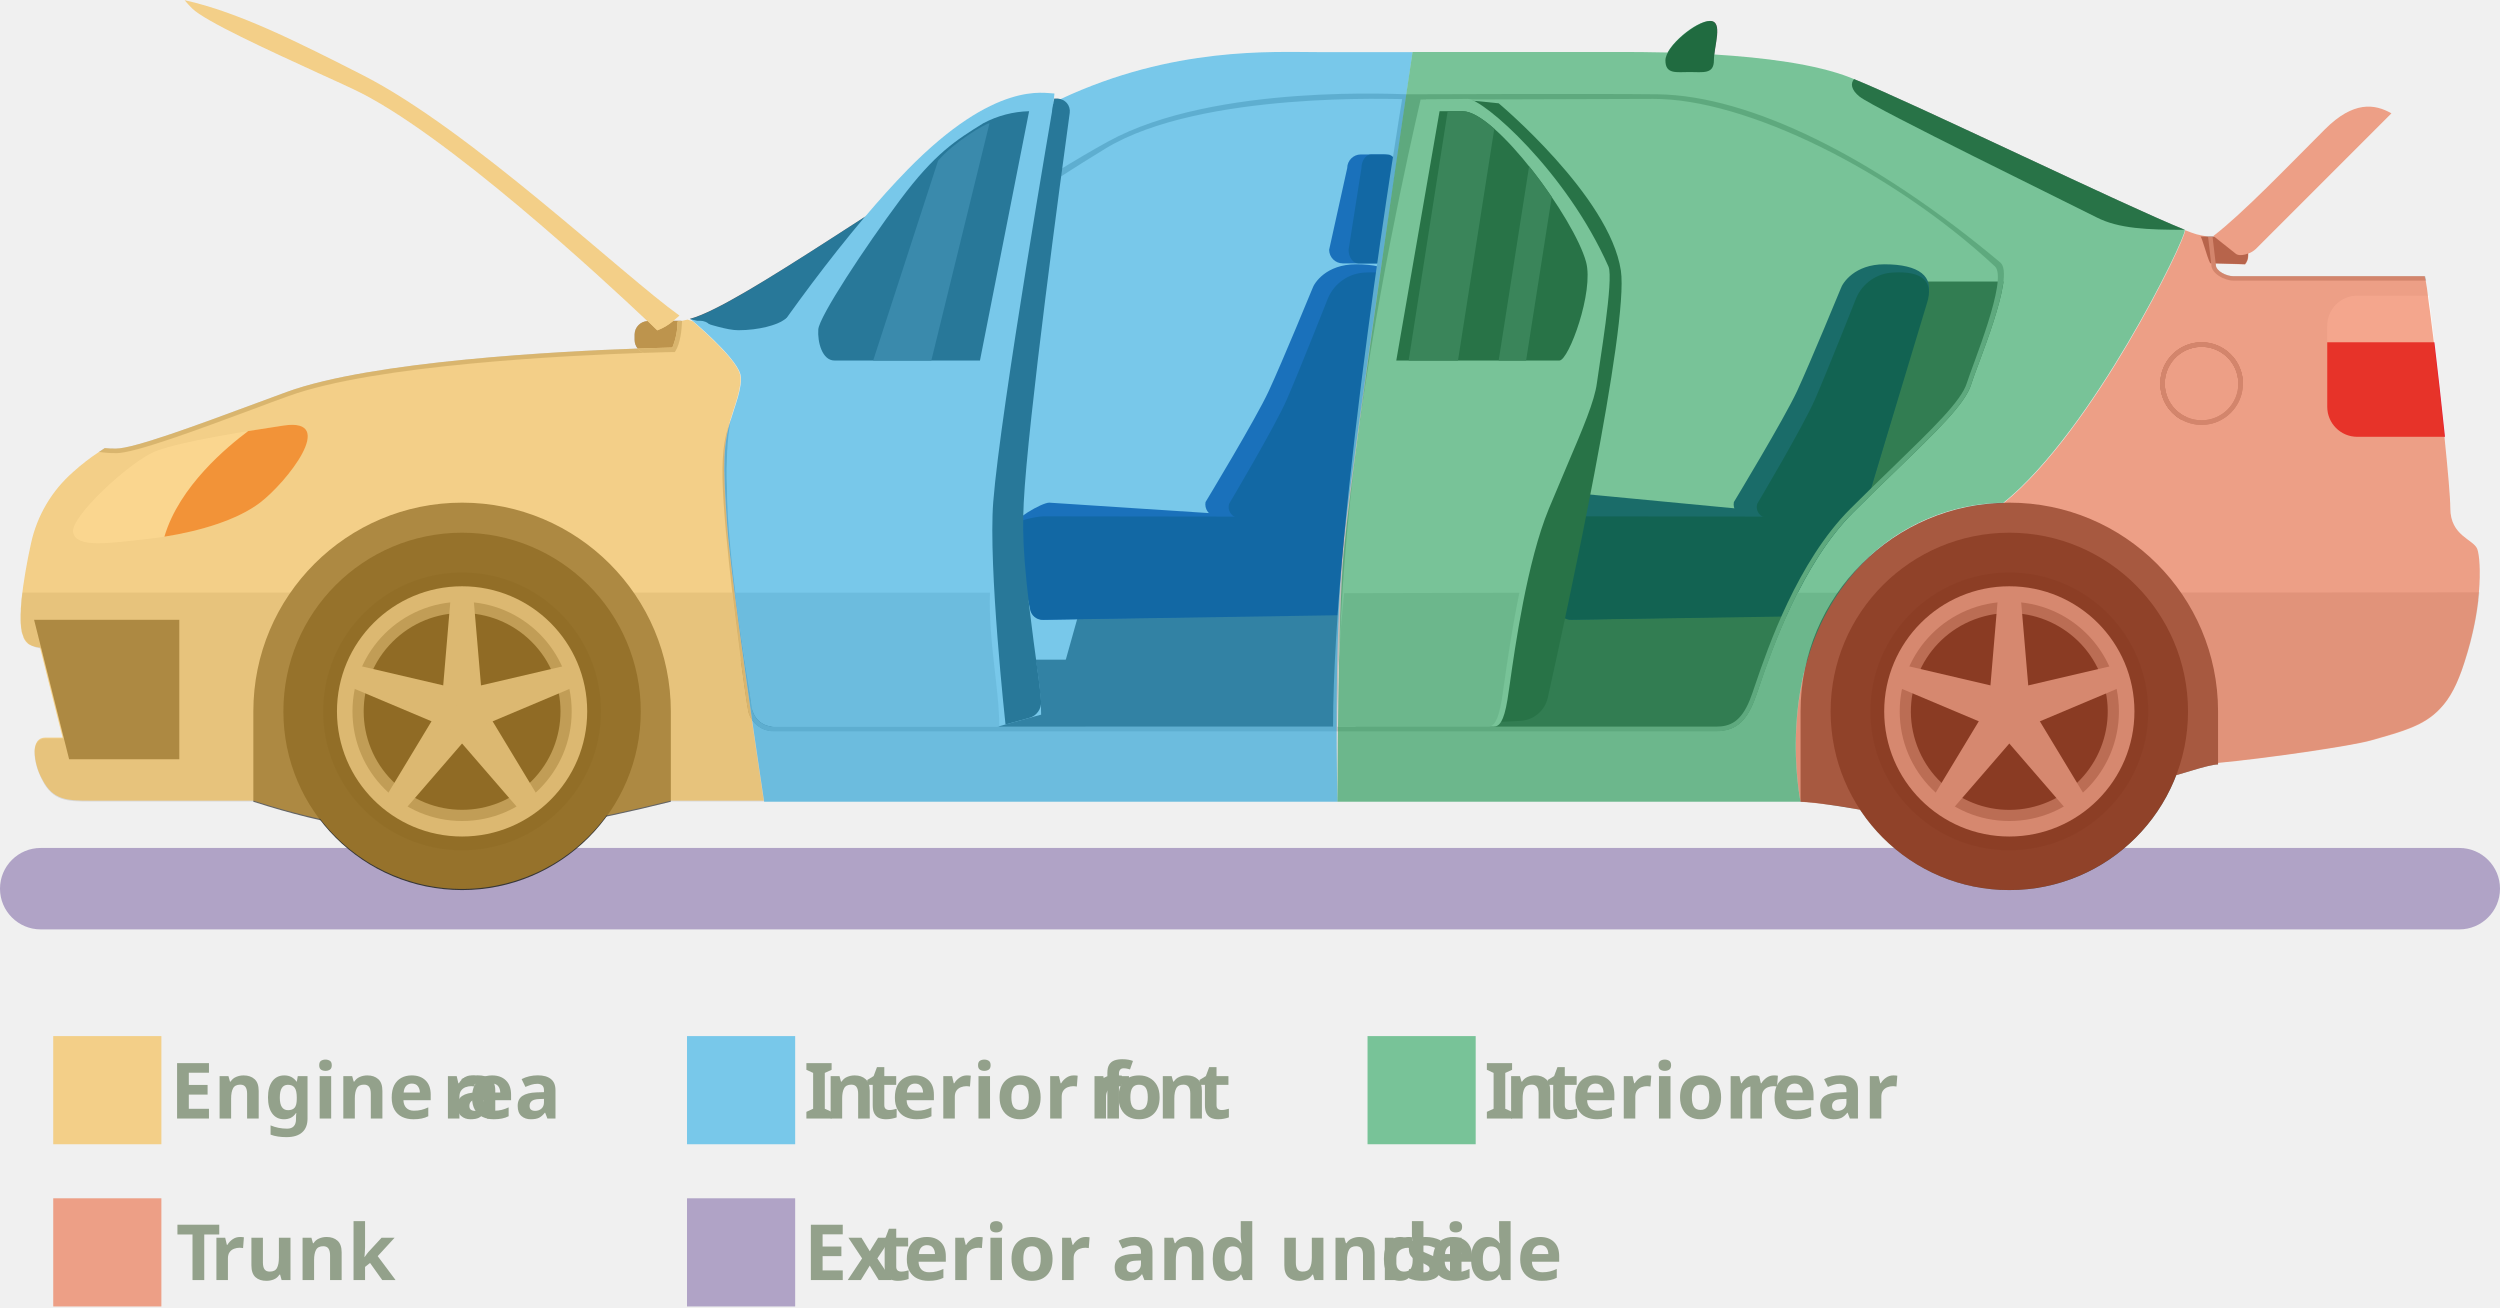
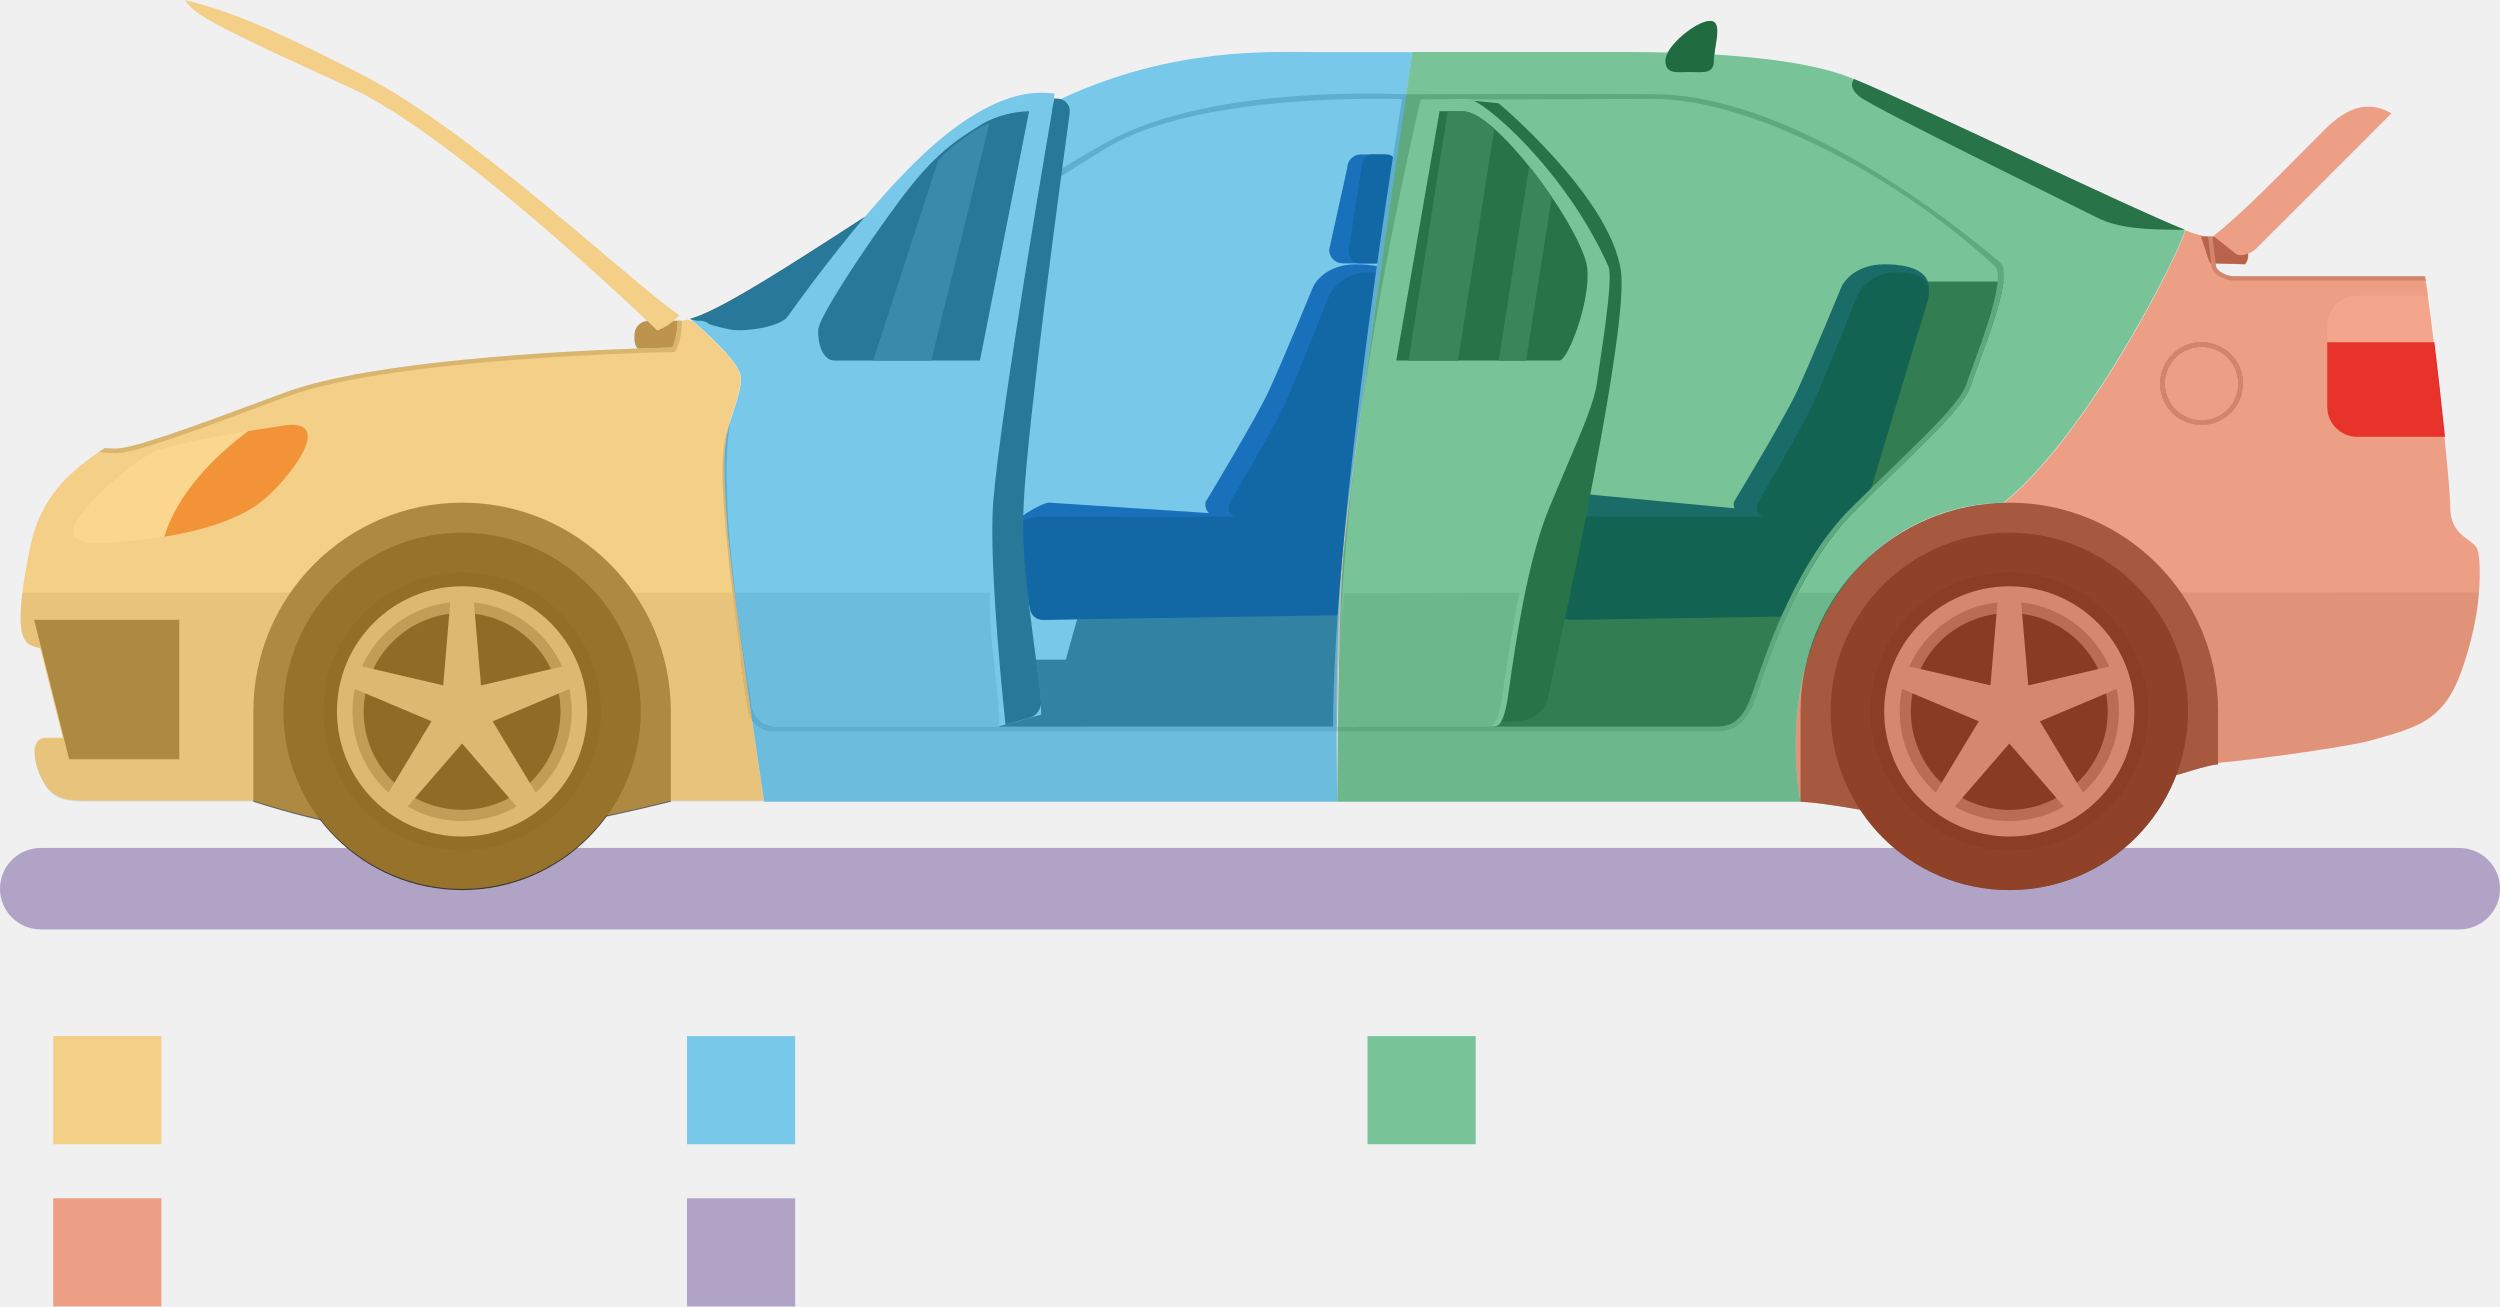
- <svg xmlns="http://www.w3.org/2000/svg" viewBox="0 0 515.71 269.65">
+ <svg xmlns="http://www.w3.org/2000/svg" viewBox="0 0 515.71 269.51">
  <defs>
-     <style>.cls-1{fill:#646464;}.cls-2{fill:#354293;}.cls-3{fill:#243165;}.cls-4{fill:#f5ad1f;}.cls-11,.cls-4,.cls-5,.cls-6,.cls-7{opacity:0.5;}.cls-5{fill:#009fe3;}.cls-6{fill:#009640;}.cls-7{fill:#e94e1b;}.cls-8{font-size:16px;fill:#93a18b;font-family:Calibri-Bold, Calibri;font-weight:700;}.cls-9{letter-spacing:-0.05em;}.cls-10{letter-spacing:-0.01em;}.cls-11{fill:#6f559c;}.cls-12{letter-spacing:-0.01em;}.cls-13{letter-spacing:-0.01em;}.cls-14{fill:#50504f;}.cls-15{fill:#f0f0f0;}.cls-16{fill:#d9d9d9;}.cls-17{fill:none;}.cls-18{fill:#bdbdbc;}.cls-19{fill:#857a7b;}.cls-20{fill:#404040;}.cls-21{fill:#363636;}.cls-22{fill:#2e2f2f;}.cls-23{fill:#c3c2c2;}.cls-24{fill:#8c8c8c;}.cls-25{fill:#2a292a;}.cls-26{fill:#fff;}.cls-27{fill:#ef7951;}.cls-28{fill:#e51836;}.cls-29{fill:#747474;}</style>
+     <style>.cls-1{fill:#646464;}.cls-2{fill:#354293;}.cls-3{fill:#243165;}.cls-4{fill:#f5ad1f;}.cls-4,.cls-5,.cls-6,.cls-7,.cls-8{opacity:0.5;}.cls-5{fill:#009fe3;}.cls-6{fill:#009640;}.cls-7{fill:#e94e1b;}.cls-8{fill:#6f559c;}.cls-9{fill:#50504f;}.cls-10{fill:#f0f0f0;}.cls-11{fill:#d9d9d9;}.cls-12{fill:none;}.cls-13{fill:#bdbdbc;}.cls-14{fill:#857a7b;}.cls-15{fill:#404040;}.cls-16{fill:#363636;}.cls-17{fill:#2e2f2f;}.cls-18{fill:#c3c2c2;}.cls-19{fill:#8c8c8c;}.cls-20{fill:#2a292a;}.cls-21{fill:#fff;}.cls-22{fill:#ef7951;}.cls-23{fill:#e51836;}.cls-24{fill:#747474;}</style>
  </defs>
  <g id="Workers">
    <polygon class="cls-1" points="287.12 142.24 218.13 142.24 228.03 106.93 287.12 106.93 287.12 142.24" />
    <rect class="cls-1" x="142.33" y="136.08" width="246.35" height="20.55" />
    <polygon class="cls-1" points="463.76 78.61 354.2 142.24 392.43 58.07 463.76 58.07 463.76 78.61" />
    <polygon class="cls-1" points="386.19 142.24 317.19 142.24 327.1 106.93 386.19 106.93 386.19 142.24" />
    <path class="cls-2" d="M394.16,149.58l-64.81,1.23a2.81,2.81,0,0,1-2.8-2.8V127.43a2.81,2.81,0,0,1,2.8-2.81l64.81,6.19a2.83,2.83,0,0,1,2.81,2.81v13.15A2.83,2.83,0,0,1,394.16,149.58Z" transform="translate(-5.09 -22.96)" />
    <path class="cls-2" d="M402.66,84.54l-13,43.9a2.58,2.58,0,0,1-3.36,1.28l-21.54-.19a2.58,2.58,0,0,1-2-3s10.4-17.19,13.05-22.92c2.86-6.21,9-21.13,9-21.13.38-1.18,2.88-5,9-5C401,77.48,404.18,80,402.66,84.54Z" transform="translate(-5.09 -22.96)" />
    <path class="cls-3" d="M394.16,149.81l-64.81,1a2.58,2.58,0,0,1-2.8-2.28V131.76a2.59,2.59,0,0,1,2.8-2.29l64.81.09a2.6,2.6,0,0,1,2.81,2.29v15.67A2.6,2.6,0,0,1,394.16,149.81Z" transform="translate(-5.09 -22.96)" />
    <path class="cls-3" d="M402.58,85.53l-13,43.05a2.25,2.25,0,0,1-2.84,1.42l-17.69-.3a2.26,2.26,0,0,1-1.47-2.82s9.45-15.89,11.92-21.56c2.68-6.15,8.49-20.87,8.49-20.87a8.68,8.68,0,0,1,7.62-5.27C401.6,78.8,404.07,81,402.58,85.53Z" transform="translate(-5.09 -22.96)" />
    <path class="cls-2" d="M285.19,149.58l-64.81,1.23a2.81,2.81,0,0,1-2.81-2.8l-3.71-16.25c0-1.54,6.13-5.11,7.67-5.11l63.66,4.16a2.82,2.82,0,0,1,2.8,2.81v13.15A2.82,2.82,0,0,1,285.19,149.58Z" transform="translate(-5.09 -22.96)" />
    <path class="cls-2" d="M293.68,84.54l-13,43.9a2.58,2.58,0,0,1-3.37,1.28l-21.54-.19a2.6,2.6,0,0,1-2-3s10.41-17.19,13.05-22.92c2.87-6.21,9-21.13,9-21.13.38-1.18,2.87-5,9-5C292.05,77.48,295.2,80,293.68,84.54Z" transform="translate(-5.09 -22.96)" />
    <path class="cls-3" d="M285.19,149.81l-64.81,1a2.59,2.59,0,0,1-2.81-2.28l-3.71-16.77c0-1.26,5-2.29,6.52-2.29l64.81.09a2.59,2.59,0,0,1,2.8,2.29v15.67A2.59,2.59,0,0,1,285.19,149.81Z" transform="translate(-5.09 -22.96)" />
    <path class="cls-3" d="M293.61,85.53l-9.26,43.05a2.25,2.25,0,0,1-2.84,1.42l-21.41-.3a2.25,2.25,0,0,1-1.46-2.82s9.45-15.89,11.92-21.56c2.68-6.15,8.48-20.87,8.48-20.87a8.7,8.7,0,0,1,7.63-5.27C292.63,78.8,295.1,81,293.61,85.53Z" transform="translate(-5.09 -22.96)" />
    <path class="cls-2" d="M290.48,77.29h-8.4a2.82,2.82,0,0,1-2.81-2.8L283,57.63a2.82,2.82,0,0,1,2.81-2.81h4.68a2.82,2.82,0,0,1,2.81,2.81V74.49A2.81,2.81,0,0,1,290.48,77.29Z" transform="translate(-5.09 -22.96)" />
    <path class="cls-3" d="M291.28,77.29h-6c-1.1,0-2-1.26-2-2.8l2.65-16.86c0-1.54.91-2.81,2-2.81h3.35c1.11,0,2,1.27,2,2.81V74.49C293.29,76,292.39,77.29,291.28,77.29Z" transform="translate(-5.09 -22.96)" />
    <rect class="cls-4" x="10.98" y="213.73" width="22.31" height="22.31" />
    <rect class="cls-5" x="141.72" y="213.73" width="22.31" height="22.31" />
    <rect class="cls-6" x="282.1" y="213.73" width="22.31" height="22.31" />
    <rect class="cls-7" x="10.98" y="247.19" width="22.31" height="22.31" />
-     <text class="cls-8" transform="translate(36.29 264.06)">
-       <tspan class="cls-9">T</tspan>
-       <tspan x="7.1" y="0">runk</tspan>
-     </text>
-     <text class="cls-8" transform="translate(35.09 230.73)">Engine a<tspan class="cls-10" x="56.06" y="0">r</tspan>
-       <tspan x="61.57" y="0">ea</tspan>
-     </text>
-     <rect class="cls-11" y="174.92" width="515.71" height="16.8" rx="8.4" ry="8.4" />
-     <text class="cls-8" transform="translate(165.83 230.73)">I<tspan class="cls-12" x="4.27" y="0">n</tspan>
-       <tspan class="cls-13" x="12.7" y="0">t</tspan>
-       <tspan x="18.05" y="0">erior f</tspan>
-       <tspan class="cls-13" x="58.7" y="0">r</tspan>
-       <tspan x="64.19" y="0">o</tspan>
-       <tspan class="cls-12" x="72.79" y="0">n</tspan>
-       <tspan x="81.23" y="0">t</tspan>
-     </text>
-     <text class="cls-8" transform="translate(306.2 230.73)">I<tspan class="cls-12" x="4.27" y="0">n</tspan>
-       <tspan class="cls-13" x="12.7" y="0">t</tspan>
-       <tspan x="18.05" y="0">erior </tspan>
-       <tspan class="cls-10" x="53.63" y="0">r</tspan>
-       <tspan x="59.14" y="0">ear</tspan>
-     </text>
-     <rect class="cls-11" x="141.72" y="247.19" width="22.31" height="22.31" />
-     <text class="cls-8" transform="translate(165.83 264.06)">Ex<tspan class="cls-13" x="15.16" y="0">t</tspan>
-       <tspan x="20.51" y="0">erior and unde</tspan>
-       <tspan class="cls-13" x="118.59" y="0">r</tspan>
-       <tspan x="124.08" y="0">side</tspan>
-     </text>
+     <rect class="cls-8" y="174.92" width="515.71" height="16.8" rx="8.4" />
+     <rect class="cls-8" x="141.72" y="247.19" width="22.31" height="22.31" />
  </g>
  <g id="Official_sources" data-name="Official sources">
-     <path class="cls-14" d="M308.47,43.69l5.77.58s22.91,19.16,25.21,34.51c1.71,11.36-11.29,71.08-15.08,88.11a6.11,6.11,0,0,1-5.65,4.77l-4,.21s7.06-39.34,7.75-44.33Z" transform="translate(-5.09 -22.96)" />
-     <path class="cls-15" d="M516.24,136.25c-.72-2.06-5.58-2.68-5.58-8.46,0-2.17-.52-8-1.21-14.72-.24-2.33-1.51-4.43-1.78-6.85-.48-4.4,0-9.08-.41-12.67-.46-3.9-.85-6.9-1-8.1s-.31-3-.65-4.61H465.76c-1.8,0-4.51-1.46-4.51-3.27l-.68-5.87a23.29,23.29,0,0,1-2.47-.5c-6.4-1.76-58.72-27.28-71.31-32.23s-36.39-5.29-47.44-5.29l-62.26,0c-10.33,0-33.87-1.45-59.69,13s-59.63,39.26-70,42c-.46.12-1,.24-1.63.36h3.78a2.81,2.81,0,0,1,2.81,2.8V93.1a2.81,2.81,0,0,1-2.81,2.81h-10.8a2.93,2.93,0,0,1-.9-.16c-15.38.51-55.43,2.43-73.31,8.92-2.2.8-4.69,1.73-7.31,2.7-11.44,4.25-24.4,9.07-28.28,9.08h-.1a20.62,20.62,0,0,1-3.39-.25,44.23,44.23,0,0,0-5.34,4.14A27.23,27.23,0,0,0,11.5,135c-3.92,18.89-2.06,21.12,2.07,21.76s9.86,1.68,12.18,5.24,5.11,13.32,1.24,13.32H14.45c-2.95,0-2.79,4.49-.62,8.67s5,4.34,9.75,4.34H387.1c16.26,0,64.5-12.65,70.59-12.65s31.52,1.55,36.56,0c10.82-3.33,15.38-4.13,19.31-16.21S517,138.32,516.24,136.25Zm-104.52-34c-1.19,3.94-7.11,9.65-15.29,17.57-2.72,2.62-5.79,5.6-9,8.8-10.72,10.71-16.76,28.31-19.35,35.83-.47,1.39-.85,2.49-1.14,3.2-1.75,4.38-4,6.17-7.86,6.17H164.69a5.36,5.36,0,0,1-5.25-4c-.46-1.87-4.2-28.94-5.13-43.14s.6-18.76,8.52-25.88c3.22-2.89,44.89-34.39,70.78-48.64,22.1-12.16,61.56-9.65,61.72-9.75,0,0,38.82-.15,51.62,0,19.06.24,44.81,12.92,70.81,34.66C420.91,79.7,412.87,98.41,411.72,102.21Zm47.52,8.38a8.52,8.52,0,1,1,8.52-8.51A8.52,8.52,0,0,1,459.24,110.59Z" transform="translate(-5.09 -22.96)" />
-     <path class="cls-16" d="M375.91,145.24a148.12,148.12,0,0,0-7.83,19.17c-.47,1.39-.85,2.49-1.14,3.2-1.75,4.38-4,6.17-7.86,6.17H164.69a5.36,5.36,0,0,1-5.25-4c-.3-1.2-1.93-12.72-3.32-24.58H9.72c-1.21,9.57.63,11,3.85,11.54,4.13.64,9.86,1.68,12.18,5.24s5.11,13.32,1.24,13.32H14.45c-2.95,0-2.79,4.49-.62,8.67s5,4.34,9.75,4.34H387.1c16.26,0,64.5-7.7,70.59-7.7s31.49-3.51,36.56-5c10.47-3,15.38-4.13,19.31-16.21a65.82,65.82,0,0,0,3-14.25Z" transform="translate(-5.09 -22.96)" />
-     <path class="cls-17" d="M395.78,119.11c8.09-7.82,13.93-13.46,15.05-17.17,1-3.4,8.56-21.44,5.78-24-21.13-19.63-51.44-34.65-70.52-34.55-12.29.06-50.57.13-50.57.13,0,.28-9.65,57.05-13.2,101.75h92.56c3.07-6.13,7-12.42,11.9-17.32C390,124.71,393.06,121.74,395.78,119.11Z" transform="translate(-5.09 -22.96)" />
-     <path class="cls-17" d="M233.14,53.62c-25,15.21-66.5,45-69.69,47.87-7.65,6.87-9.11,11.33-8.21,25.13.33,5.13,1,11.94,1.82,18.62h124.3c3.5-44.82,13-101.82,13-101.82C294.17,43.52,252.84,41.64,233.14,53.62Z" transform="translate(-5.09 -22.96)" />
-     <circle class="cls-17" cx="459.24" cy="102.08" r="7.59" transform="translate(-16.26 85.28) rotate(-13.28)" />
-     <path class="cls-18" d="M459.24,110.59a8.52,8.52,0,1,0-8.52-8.51A8.52,8.52,0,0,0,459.24,110.59Zm0-16.1a7.59,7.59,0,1,1-7.59,7.59A7.6,7.6,0,0,1,459.24,94.49Z" transform="translate(-5.09 -22.96)" />
-     <circle class="cls-15" cx="459.24" cy="102.08" r="7.59" transform="translate(-16.26 85.28) rotate(-13.28)" />
-     <path class="cls-18" d="M459.24,93.56a8.52,8.52,0,1,0,8.52,8.52A8.53,8.53,0,0,0,459.24,93.56Zm0,16.1a7.59,7.59,0,1,1,7.59-7.58A7.6,7.6,0,0,1,459.24,109.66Z" transform="translate(-5.09 -22.96)" />
-     <path class="cls-19" d="M459,71.75l7.16,0a2.81,2.81,0,0,1,2.66,2.79v1.17a2.78,2.78,0,0,1-.64,1.75c-3.78-.13-6.35-.18-7.16-.2C460.3,75.88,459.33,71.81,459,71.75Z" transform="translate(-5.09 -22.96)" />
+     <path class="cls-9" d="M308.47,43.69l5.77.58s22.91,19.16,25.21,34.51c1.71,11.36-11.29,71.08-15.08,88.11a6.11,6.11,0,0,1-5.65,4.77l-4,.21s7.06-39.34,7.75-44.33Z" transform="translate(-5.09 -22.96)" />
+     <path class="cls-10" d="M516.24,136.25c-.72-2.06-5.58-2.68-5.58-8.46,0-2.17-.52-8-1.21-14.72-.24-2.33-1.51-4.43-1.78-6.85-.48-4.4,0-9.08-.41-12.67-.46-3.9-.85-6.9-1-8.1s-.31-3-.65-4.61H465.76c-1.8,0-4.51-1.46-4.51-3.27l-.68-5.87a23.29,23.29,0,0,1-2.47-.5c-6.4-1.76-58.72-27.28-71.31-32.23s-36.39-5.29-47.44-5.29l-62.26,0c-10.33,0-33.87-1.45-59.69,13s-59.63,39.26-70,42c-.46.12-1,.24-1.63.36h3.78a2.81,2.81,0,0,1,2.81,2.8V93.1a2.81,2.81,0,0,1-2.81,2.81h-10.8a2.93,2.93,0,0,1-.9-.16c-15.38.51-55.43,2.43-73.31,8.92-2.2.8-4.69,1.73-7.31,2.7-11.44,4.25-24.4,9.07-28.28,9.08h-.1a20.62,20.62,0,0,1-3.39-.25,44.23,44.23,0,0,0-5.34,4.14A27.23,27.23,0,0,0,11.5,135c-3.92,18.89-2.06,21.12,2.07,21.76s9.86,1.68,12.18,5.24,5.11,13.32,1.24,13.32H14.45c-2.95,0-2.79,4.49-.62,8.67s5,4.34,9.75,4.34H387.1c16.26,0,64.5-12.65,70.59-12.65s31.52,1.55,36.56,0c10.82-3.33,15.38-4.13,19.31-16.21S517,138.32,516.24,136.25Zm-104.52-34c-1.19,3.94-7.11,9.65-15.29,17.57-2.72,2.62-5.79,5.6-9,8.8-10.72,10.71-16.76,28.31-19.35,35.83-.47,1.39-.85,2.49-1.14,3.2-1.75,4.38-4,6.17-7.86,6.17H164.69a5.36,5.36,0,0,1-5.25-4c-.46-1.87-4.2-28.94-5.13-43.14s.6-18.76,8.52-25.88c3.22-2.89,44.89-34.39,70.78-48.64,22.1-12.16,61.56-9.65,61.72-9.75,0,0,38.82-.15,51.62,0,19.06.24,44.81,12.92,70.81,34.66C420.91,79.7,412.87,98.41,411.72,102.21Zm47.52,8.38a8.52,8.52,0,1,1,8.52-8.51A8.52,8.52,0,0,1,459.24,110.59Z" transform="translate(-5.09 -22.96)" />
+     <path class="cls-11" d="M375.91,145.24a148.12,148.12,0,0,0-7.83,19.17c-.47,1.39-.85,2.49-1.14,3.2-1.75,4.38-4,6.17-7.86,6.17H164.69a5.36,5.36,0,0,1-5.25-4c-.3-1.2-1.93-12.72-3.32-24.58H9.72c-1.21,9.57.63,11,3.85,11.54,4.13.64,9.86,1.68,12.18,5.24s5.11,13.32,1.24,13.32H14.45c-2.95,0-2.79,4.49-.62,8.67s5,4.34,9.75,4.34H387.1c16.26,0,64.5-7.7,70.59-7.7s31.49-3.51,36.56-5c10.47-3,15.38-4.13,19.31-16.21a65.82,65.82,0,0,0,3-14.25Z" transform="translate(-5.09 -22.96)" />
+     <path class="cls-12" d="M395.78,119.11c8.09-7.82,13.93-13.46,15.05-17.17,1-3.4,8.56-21.44,5.78-24-21.13-19.63-51.44-34.65-70.52-34.55-12.29.06-50.57.13-50.57.13,0,.28-9.65,57.05-13.2,101.75h92.56c3.07-6.13,7-12.42,11.9-17.32C390,124.71,393.06,121.74,395.78,119.11Z" transform="translate(-5.09 -22.96)" />
+     <path class="cls-12" d="M233.14,53.62c-25,15.21-66.5,45-69.69,47.87-7.65,6.87-9.11,11.33-8.21,25.13.33,5.13,1,11.94,1.82,18.62h124.3c3.5-44.82,13-101.82,13-101.82C294.17,43.52,252.84,41.64,233.14,53.62Z" transform="translate(-5.09 -22.96)" />
+     <circle class="cls-12" cx="459.24" cy="102.08" r="7.59" transform="translate(-16.26 85.28) rotate(-13.28)" />
+     <path class="cls-13" d="M459.24,110.59a8.52,8.52,0,1,0-8.52-8.51A8.52,8.52,0,0,0,459.24,110.59Zm0-16.1a7.59,7.59,0,1,1-7.59,7.59A7.6,7.6,0,0,1,459.24,94.49Z" transform="translate(-5.09 -22.96)" />
+     <circle class="cls-10" cx="459.24" cy="102.08" r="7.59" transform="translate(-16.26 85.28) rotate(-13.28)" />
+     <path class="cls-13" d="M459.24,93.56a8.52,8.52,0,1,0,8.52,8.52A8.53,8.53,0,0,0,459.24,93.56Zm0,16.1a7.59,7.59,0,1,1,7.59-7.58A7.6,7.6,0,0,1,459.24,109.66Z" transform="translate(-5.09 -22.96)" />
+     <path class="cls-14" d="M459,71.75l7.16,0a2.81,2.81,0,0,1,2.66,2.79v1.17a2.78,2.78,0,0,1-.64,1.75c-3.78-.13-6.35-.18-7.16-.2C460.3,75.88,459.33,71.81,459,71.75Z" transform="translate(-5.09 -22.96)" />
    <polygon class="cls-1" points="36.99 156.63 14.26 156.63 7.03 127.85 36.99 127.85 36.99 156.63" />
-     <path class="cls-20" d="M358.64,35.42c0,2.91-2.26,2.4-5,2.4s-5,.51-5-2.4,6.43-8.14,9.22-8.14S358.64,32.51,358.64,35.42Z" transform="translate(-5.09 -22.96)" />
+     <path class="cls-15" d="M358.64,35.42c0,2.91-2.26,2.4-5,2.4s-5,.51-5-2.4,6.43-8.14,9.22-8.14S358.64,32.51,358.64,35.42Z" transform="translate(-5.09 -22.96)" />
    <path class="cls-1" d="M462.64,169.71a43.06,43.06,0,0,0-86.12,0v18.64c5.56,0,32.29,5.4,33.65,5.4,16.26,0,36.48-10.62,42.57-10.62,1.1,0,7.78-2.48,9.9-2.48Z" transform="translate(-5.09 -22.96)" />
    <path class="cls-1" d="M143.47,169.71a43.06,43.06,0,0,0-86.12,0v18.64c31.07,10,52.92,8.27,86.12,0Z" transform="translate(-5.09 -22.96)" />
-     <circle class="cls-21" cx="95.32" cy="146.75" r="36.86" />
-     <circle class="cls-22" cx="95.32" cy="146.75" r="28.65" />
-     <circle class="cls-23" cx="95.32" cy="146.75" r="25.81" />
-     <circle class="cls-24" cx="95.32" cy="146.75" r="22.61" />
-     <circle class="cls-25" cx="100.41" cy="169.71" r="20.3" transform="translate(-95.68 97.75) rotate(-45)" />
-     <circle class="cls-23" cx="95.32" cy="146.75" r="4.65" />
-     <polygon class="cls-23" points="99.56 145.36 91.09 145.36 93.05 122.28 97.59 122.28 99.56 145.36" />
-     <polygon class="cls-23" points="95.31 142.29 92.69 150.34 71.35 141.34 72.75 137.02 95.31 142.29" />
-     <polygon class="cls-23" points="91.07 145.38 97.92 150.36 82.77 167.88 79.1 165.21 91.07 145.38" />
-     <polygon class="cls-23" points="92.71 150.36 99.56 145.39 111.54 165.21 107.86 167.88 92.71 150.36" />
-     <polygon class="cls-23" points="97.95 150.35 95.33 142.3 117.89 137.03 119.29 141.35 97.95 150.35" />
-     <circle class="cls-21" cx="414.49" cy="146.75" r="36.86" />
-     <circle class="cls-22" cx="414.49" cy="146.75" r="28.65" />
-     <circle class="cls-23" cx="414.49" cy="146.75" r="25.81" />
-     <circle class="cls-24" cx="414.49" cy="146.75" r="22.61" />
-     <circle class="cls-25" cx="419.58" cy="169.71" r="20.3" transform="translate(-36.84 112.81) rotate(-17.72)" />
-     <circle class="cls-23" cx="414.49" cy="146.75" r="4.65" />
-     <polygon class="cls-23" points="418.73 145.36 410.26 145.36 412.22 122.28 416.77 122.28 418.73 145.36" />
-     <polygon class="cls-23" points="414.48 142.29 411.86 150.34 390.52 141.34 391.92 137.02 414.48 142.29" />
-     <polygon class="cls-23" points="410.25 145.38 417.1 150.36 401.94 167.88 398.27 165.21 410.25 145.38" />
-     <polygon class="cls-23" points="411.88 150.36 418.73 145.39 430.71 165.21 427.03 167.88 411.88 150.36" />
-     <polygon class="cls-23" points="417.12 150.35 414.5 142.3 437.06 137.03 438.46 141.35 417.12 150.35" />
-     <path class="cls-14" d="M147.42,88.77c4.25,1.1,7.6,2.31,10,2.31,4.18,0,8.05-1.09,9.45-2.17s50.8-35.63,55.29-38.57,2.17-5.88,0-5.88h-.44c-1.43.71-2.86,1.46-4.31,2.27-25.81,14.45-59.63,39.26-70,42Z" transform="translate(-5.09 -22.96)" />
-     <path class="cls-14" d="M387.56,39.28c-.76.83-.67,2.18,1.15,3.63,3,2.37,44,22.4,48.85,24.88,4.62,2.36,10.48,2.57,18.24,2.58C444.06,65.7,400.25,44.44,387.56,39.28Z" transform="translate(-5.09 -22.96)" />
-     <path class="cls-26" d="M63.55,110.75c-6.48,1-21.53,3.25-26.65,5.42S19.4,129.7,20.18,132.85s7,2.22,15.33,1.29,17.81-3.36,23.23-7.49S74.93,109,63.55,110.75Z" transform="translate(-5.09 -22.96)" />
-     <path class="cls-27" d="M58.74,126.65c5.43-4.13,16.19-17.64,4.81-15.9-1.86.28-4.43.67-7.26,1.13C52.12,115,42.06,123.22,39,133.67,46.37,132.51,54.06,130.22,58.74,126.65Z" transform="translate(-5.09 -22.96)" />
-     <path class="cls-26" d="M485.16,90.15v16.73a6.19,6.19,0,0,0,6.19,6.19H508.6c-.68-6.56-.67-13.95-1.34-19.52-.46-3.9-.85-6.9-1-8.1-.07-.47-.13-1-.19-1.5H491.35A6.2,6.2,0,0,0,485.16,90.15Z" transform="translate(-5.09 -22.96)" />
-     <path class="cls-28" d="M485.16,106.88a6.19,6.19,0,0,0,6.19,6.19h18.1c-.68-6.57-1.52-13.95-2.18-19.51H485.16Z" transform="translate(-5.09 -22.96)" />
-     <path class="cls-19" d="M144.85,89.3l.94-.17H144a11,11,0,0,1-3.31,2l-2-1.94A2.81,2.81,0,0,0,136,91.93V93.1a2.79,2.79,0,0,0,.64,1.76c3.79-.13,6.36-.19,7.16-.21A13.77,13.77,0,0,0,144.85,89.3Z" transform="translate(-5.09 -22.96)" />
-     <path class="cls-15" d="M470.37,74.32l28-28c-3.4-1.94-7.8-2.63-13.72,3.3-7.67,7.66-16.87,17.28-23,22l4.53,3.59C467.09,76.11,469.45,75.24,470.37,74.32Z" transform="translate(-5.09 -22.96)" />
-     <path class="cls-15" d="M144.3,95.57H144c-.11,0-2.4,0-6.17.17a2.93,2.93,0,0,0,.9.16h10.8a2.81,2.81,0,0,0,2.81-2.81V91.93a2.81,2.81,0,0,0-2.81-2.8h-3.78c-.08,2-.38,4.62-1.36,6.23Z" transform="translate(-5.09 -22.96)" />
-     <path class="cls-15" d="M144,89.13c.44-.36.87-.72,1.25-1.07-11.65-8.32-43.14-38.31-65.36-49.62C66.72,31.75,54.34,25.47,43.17,23a20,20,0,0,0,1.49,1.63l.07.07c2.63,2.62,15.67,8.59,26.14,13.39,2.55,1.16,5,2.27,7.09,3.26,18.7,8.74,51.84,39.48,60.66,47.83H144Z" transform="translate(-5.09 -22.96)" />
-     <path class="cls-15" d="M144,89.13h-5.34l2,1.94A11,11,0,0,0,144,89.13Z" transform="translate(-5.09 -22.96)" />
-     <path class="cls-18" d="M29,116.45c3.88,0,16.84-4.83,28.28-9.08,2.62-1,5.11-1.9,7.31-2.7,17.88-6.49,57.93-8.41,73.31-8.92a2.94,2.94,0,0,1-1.27-.89c-16.23.57-54.82,2.57-72.36,8.94-2.2.8-4.7,1.73-7.32,2.7-10.8,4-24.24,9-27.95,9h-.1a20.33,20.33,0,0,1-2.21-.1l-1.18.78a20.62,20.62,0,0,0,3.39.25Z" transform="translate(-5.09 -22.96)" />
-     <path class="cls-18" d="M137.87,95.75c3.77-.13,6.06-.17,6.17-.17h.26l.13-.21c1-1.61,1.28-4.25,1.36-6.23l-.94.17a13.77,13.77,0,0,1-1.09,5.35c-.8,0-3.37.08-7.16.21A2.94,2.94,0,0,0,137.87,95.75Z" transform="translate(-5.09 -22.96)" />
-     <path class="cls-18" d="M465.76,79.92c-1.29,0-3.58-1-3.58-2.35l-.67-5.74-.94-.13.68,5.87c0,1.81,2.71,3.27,4.51,3.27h39.81c-.07-.3-.14-.61-.22-.92Z" transform="translate(-5.09 -22.96)" />
-     <circle class="cls-17" cx="459.24" cy="102.08" r="7.59" transform="translate(-16.26 85.28) rotate(-13.28)" />
-     <path class="cls-18" d="M347,42.41c-12.8-.15-51.62,0-51.62,0-.16.1-39.62-2.41-61.72,9.75-25.89,14.25-67.56,45.75-70.78,48.64-7.92,7.12-9.44,11.71-8.52,25.88S159,168,159.44,169.82a5.36,5.36,0,0,0,5.25,4H359.08c3.83,0,6.11-1.79,7.86-6.17.29-.71.67-1.81,1.14-3.2,2.59-7.52,8.63-25.12,19.35-35.83,3.21-3.2,6.28-6.18,9-8.8,8.18-7.92,14.1-13.63,15.29-17.57s9.19-22.51,6-25.14C391.76,55.33,366,42.65,347,42.41ZM164.69,172.85a4.44,4.44,0,0,1-4.35-3.25c-.45-1.86-4.18-28.82-5.1-43-.9-13.8.56-18.26,8.21-25.13,3.19-2.86,44.68-32.66,69.69-47.87,19.7-12,61-10.1,61.19-10.2,0,0-14.21,85.51-14.25,129.43Zm246.14-70.91c-1.12,3.71-7,9.35-15.05,17.17-2.72,2.63-5.79,5.6-9,8.81-10.88,10.87-17,28.61-19.58,36.19-.47,1.38-.84,2.47-1.12,3.16-1.85,4.63-4.14,5.58-7,5.58H284.73c0-43.85,14.46-129,14.51-129.36,0,0,34.56-.07,46.85-.13,19.08-.1,49.39,14.92,70.52,34.55C419.39,80.5,411.86,98.54,410.83,101.94Z" transform="translate(-5.09 -22.96)" />
-     <path class="cls-18" d="M459.24,93.56a8.52,8.52,0,1,0,8.52,8.52A8.53,8.53,0,0,0,459.24,93.56Zm0,16.1a7.59,7.59,0,1,1,7.59-7.58A7.6,7.6,0,0,1,459.24,109.66Z" transform="translate(-5.09 -22.96)" />
-     <path class="cls-15" d="M192.26,58c-15.54,15.88-32.14,40.66-33.54,43.52-3.36,6.87-4,11.33-3.61,25.13.4,14.16,4.89,40.35,5.08,42.21.18,1.61,3.47,4,4.5,4h46.17l9-2.48c0-11.3-4.54-22.88-3.92-37.52,1.78-42.27,6.58-90.59,6.58-90.59C220.53,42.26,210.43,39.4,192.26,58Z" transform="translate(-5.09 -22.96)" />
-     <path class="cls-14" d="M217.38,45.9a21.22,21.22,0,0,0-9.44,2.48c-5.6,3.47-10,6.19-17.23,15.9s-16.64,24-16.82,26.64.81,6.41,3.35,6.41h30Z" transform="translate(-5.09 -22.96)" />
-     <path class="cls-29" d="M197.21,97.33l12-48.95c-.79,0-7.49,4-10.61,7.73L185.21,97.33Z" transform="translate(-5.09 -22.96)" />
-     <path class="cls-16" d="M160.19,168.83a4.5,4.5,0,0,0,4.1,4h46.93c0-8.06-2.26-17.53-1.92-27.61H156.78C158.22,156.92,160.09,167.64,160.19,168.83Z" transform="translate(-5.09 -22.96)" />
-     <path class="cls-15" d="M307.84,43.36c-5.07.1-9.7.13-9.7.13,0,.2-7.37,30.73-12.28,64.62A482.25,482.25,0,0,0,281,172.85h32.18c1.18,0,2.12-.95,2.88-5.58.12-.69.27-1.78.47-3.16,1.07-7.58,3.58-25.32,8.06-36.19,1.33-3.21,2.6-6.18,3.71-8.81,3.34-7.82,5.74-13.46,6.21-17.17.42-3.4,3.53-21.44,2.38-24C328.19,58.28,311,43.29,307.84,43.36Z" transform="translate(-5.09 -22.96)" />
-     <path class="cls-14" d="M332.27,77C329.81,68,313.59,45.9,306.81,45.9h-4.76l-8.93,51.43h33.65C328.69,97.33,333.93,83.11,332.27,77Z" transform="translate(-5.09 -22.96)" />
-     <path class="cls-29" d="M313.34,49.52c-2.53-2.23-4.82-3.62-6.53-3.62h-3.09l-8.05,51.43h10.18Z" transform="translate(-5.09 -22.96)" />
-     <path class="cls-29" d="M325.19,63.59c-1.46-2.15-3-4.3-4.67-6.33l-6.28,40.07h5.66Z" transform="translate(-5.09 -22.96)" />
-     <path class="cls-16" d="M281,172.85H312c1.18,0,2.12-.95,2.89-5.58.11-.69.26-1.78.46-3.16.59-4.16,1.62-11.4,3.16-18.87l-36.14.08A249.83,249.83,0,0,0,281,172.85Z" transform="translate(-5.09 -22.96)" />
-     <path class="cls-14" d="M212.51,172.4l4.89-1.35a3.3,3.3,0,0,0,2.44-3.39c-.07-1.12-.21-2.6-.46-4.48-3.2-23.11-3.47-29.09-3.11-36.53.82-16.59,7.76-67.84,9.49-80.42a2.57,2.57,0,0,0-2.45-2.91l-.75,0s-11.11,64.3-12.58,83.19C208.94,139.87,212.51,172.4,212.51,172.4Z" transform="translate(-5.09 -22.96)" />
+     <circle class="cls-16" cx="95.32" cy="146.75" r="36.86" />
+     <circle class="cls-17" cx="95.32" cy="146.75" r="28.65" />
+     <circle class="cls-18" cx="95.32" cy="146.75" r="25.81" />
+     <circle class="cls-19" cx="95.32" cy="146.75" r="22.61" />
+     <circle class="cls-20" cx="100.41" cy="169.71" r="20.3" transform="translate(-95.68 97.75) rotate(-45)" />
+     <circle class="cls-18" cx="95.32" cy="146.75" r="4.65" />
+     <polygon class="cls-18" points="99.56 145.36 91.09 145.36 93.05 122.28 97.59 122.28 99.56 145.36" />
+     <polygon class="cls-18" points="95.31 142.29 92.69 150.34 71.35 141.34 72.75 137.02 95.31 142.29" />
+     <polygon class="cls-18" points="91.07 145.38 97.92 150.36 82.77 167.88 79.1 165.21 91.07 145.38" />
+     <polygon class="cls-18" points="92.71 150.36 99.56 145.39 111.54 165.21 107.86 167.88 92.71 150.36" />
+     <polygon class="cls-18" points="97.95 150.35 95.33 142.3 117.89 137.03 119.29 141.35 97.95 150.35" />
+     <circle class="cls-16" cx="414.49" cy="146.75" r="36.86" />
+     <circle class="cls-17" cx="414.49" cy="146.75" r="28.65" />
+     <circle class="cls-18" cx="414.49" cy="146.75" r="25.81" />
+     <circle class="cls-19" cx="414.49" cy="146.75" r="22.61" />
+     <circle class="cls-20" cx="419.58" cy="169.71" r="20.3" transform="translate(-36.84 112.81) rotate(-17.72)" />
+     <circle class="cls-18" cx="414.49" cy="146.75" r="4.65" />
+     <polygon class="cls-18" points="418.73 145.36 410.26 145.36 412.22 122.28 416.77 122.28 418.73 145.36" />
+     <polygon class="cls-18" points="414.48 142.29 411.86 150.34 390.52 141.34 391.92 137.02 414.48 142.29" />
+     <polygon class="cls-18" points="410.25 145.38 417.1 150.36 401.94 167.88 398.27 165.21 410.25 145.38" />
+     <polygon class="cls-18" points="411.88 150.36 418.73 145.39 430.71 165.21 427.03 167.88 411.88 150.36" />
+     <polygon class="cls-18" points="417.12 150.35 414.5 142.3 437.06 137.03 438.46 141.35 417.12 150.35" />
+     <path class="cls-9" d="M147.42,88.77c4.25,1.1,7.6,2.31,10,2.31,4.18,0,8.05-1.09,9.45-2.17s50.8-35.63,55.29-38.57,2.17-5.88,0-5.88h-.44c-1.43.71-2.86,1.46-4.31,2.27-25.81,14.45-59.63,39.26-70,42Z" transform="translate(-5.09 -22.96)" />
+     <path class="cls-9" d="M387.56,39.28c-.76.83-.67,2.18,1.15,3.63,3,2.37,44,22.4,48.85,24.88,4.62,2.36,10.48,2.57,18.24,2.58C444.06,65.7,400.25,44.44,387.56,39.28Z" transform="translate(-5.09 -22.96)" />
+     <path class="cls-21" d="M63.55,110.75c-6.48,1-21.53,3.25-26.65,5.42S19.4,129.7,20.18,132.85s7,2.22,15.33,1.29,17.81-3.36,23.23-7.49S74.93,109,63.55,110.75Z" transform="translate(-5.09 -22.96)" />
+     <path class="cls-22" d="M58.74,126.65c5.43-4.13,16.19-17.64,4.81-15.9-1.86.28-4.43.67-7.26,1.13C52.12,115,42.06,123.22,39,133.67,46.37,132.51,54.06,130.22,58.74,126.65Z" transform="translate(-5.09 -22.96)" />
+     <path class="cls-21" d="M485.16,90.15v16.73a6.19,6.19,0,0,0,6.19,6.19H508.6c-.68-6.56-.67-13.95-1.34-19.52-.46-3.9-.85-6.9-1-8.1-.07-.47-.13-1-.19-1.5H491.35A6.2,6.2,0,0,0,485.16,90.15Z" transform="translate(-5.09 -22.96)" />
+     <path class="cls-23" d="M485.16,106.88a6.19,6.19,0,0,0,6.19,6.19h18.1c-.68-6.57-1.52-13.95-2.18-19.51H485.16Z" transform="translate(-5.09 -22.96)" />
+     <path class="cls-14" d="M144.85,89.3l.94-.17H144a11,11,0,0,1-3.31,2l-2-1.94A2.81,2.81,0,0,0,136,91.93V93.1a2.79,2.79,0,0,0,.64,1.76c3.79-.13,6.36-.19,7.16-.21A13.77,13.77,0,0,0,144.85,89.3Z" transform="translate(-5.09 -22.96)" />
+     <path class="cls-10" d="M470.37,74.32l28-28c-3.4-1.94-7.8-2.63-13.72,3.3-7.67,7.66-16.87,17.28-23,22l4.53,3.59C467.09,76.11,469.45,75.24,470.37,74.32Z" transform="translate(-5.09 -22.96)" />
+     <path class="cls-10" d="M144.3,95.57H144c-.11,0-2.4,0-6.17.17a2.93,2.93,0,0,0,.9.16h10.8a2.81,2.81,0,0,0,2.81-2.81V91.93a2.81,2.81,0,0,0-2.81-2.8h-3.78c-.08,2-.38,4.62-1.36,6.23Z" transform="translate(-5.09 -22.96)" />
+     <path class="cls-10" d="M144,89.13c.44-.36.87-.72,1.25-1.07-11.65-8.32-43.14-38.31-65.36-49.62C66.72,31.75,54.34,25.47,43.17,23a20,20,0,0,0,1.49,1.63l.07.07c2.63,2.62,15.67,8.59,26.14,13.39,2.55,1.16,5,2.27,7.09,3.26,18.7,8.74,51.84,39.48,60.66,47.83H144Z" transform="translate(-5.09 -22.96)" />
+     <path class="cls-10" d="M144,89.13h-5.34l2,1.94A11,11,0,0,0,144,89.13Z" transform="translate(-5.09 -22.96)" />
+     <path class="cls-13" d="M29,116.45c3.88,0,16.84-4.83,28.28-9.08,2.62-1,5.11-1.9,7.31-2.7,17.88-6.49,57.93-8.41,73.31-8.92a2.94,2.94,0,0,1-1.27-.89c-16.23.57-54.82,2.57-72.36,8.94-2.2.8-4.7,1.73-7.32,2.7-10.8,4-24.24,9-27.95,9h-.1a20.33,20.33,0,0,1-2.21-.1l-1.18.78a20.62,20.62,0,0,0,3.39.25Z" transform="translate(-5.09 -22.96)" />
+     <path class="cls-13" d="M137.87,95.75c3.77-.13,6.06-.17,6.17-.17h.26l.13-.21c1-1.61,1.28-4.25,1.36-6.23l-.94.17a13.77,13.77,0,0,1-1.09,5.35c-.8,0-3.37.08-7.16.21A2.94,2.94,0,0,0,137.87,95.75Z" transform="translate(-5.09 -22.96)" />
+     <path class="cls-13" d="M465.76,79.92c-1.29,0-3.58-1-3.58-2.35l-.67-5.74-.94-.13.68,5.87c0,1.81,2.71,3.27,4.51,3.27h39.81c-.07-.3-.14-.61-.22-.92Z" transform="translate(-5.09 -22.96)" />
+     <circle class="cls-12" cx="459.24" cy="102.08" r="7.59" transform="translate(-16.26 85.28) rotate(-13.28)" />
+     <path class="cls-13" d="M347,42.41c-12.8-.15-51.62,0-51.62,0-.16.1-39.62-2.41-61.72,9.75-25.89,14.25-67.56,45.75-70.78,48.64-7.92,7.12-9.44,11.71-8.52,25.88S159,168,159.44,169.82a5.36,5.36,0,0,0,5.25,4H359.08c3.83,0,6.11-1.79,7.86-6.17.29-.71.67-1.81,1.14-3.2,2.59-7.52,8.63-25.12,19.35-35.83,3.21-3.2,6.28-6.18,9-8.8,8.18-7.92,14.1-13.63,15.29-17.57s9.19-22.51,6-25.14C391.76,55.33,366,42.65,347,42.41ZM164.69,172.85a4.44,4.44,0,0,1-4.35-3.25c-.45-1.86-4.18-28.82-5.1-43-.9-13.8.56-18.26,8.21-25.13,3.19-2.86,44.68-32.66,69.69-47.87,19.7-12,61-10.1,61.19-10.2,0,0-14.21,85.51-14.25,129.43Zm246.14-70.91c-1.12,3.71-7,9.35-15.05,17.17-2.72,2.63-5.79,5.6-9,8.81-10.88,10.87-17,28.61-19.58,36.19-.47,1.38-.84,2.47-1.12,3.16-1.85,4.63-4.14,5.58-7,5.58H284.73c0-43.85,14.46-129,14.51-129.36,0,0,34.56-.07,46.85-.13,19.08-.1,49.39,14.92,70.52,34.55C419.39,80.5,411.86,98.54,410.83,101.94Z" transform="translate(-5.09 -22.96)" />
+     <path class="cls-13" d="M459.24,93.56a8.52,8.52,0,1,0,8.52,8.52A8.53,8.53,0,0,0,459.24,93.56Zm0,16.1a7.59,7.59,0,1,1,7.59-7.58A7.6,7.6,0,0,1,459.24,109.66Z" transform="translate(-5.09 -22.96)" />
+     <path class="cls-10" d="M192.26,58c-15.54,15.88-32.14,40.66-33.54,43.52-3.36,6.87-4,11.33-3.61,25.13.4,14.16,4.89,40.35,5.08,42.21.18,1.61,3.47,4,4.5,4h46.17l9-2.48c0-11.3-4.54-22.88-3.92-37.52,1.78-42.27,6.58-90.59,6.58-90.59C220.53,42.26,210.43,39.4,192.26,58Z" transform="translate(-5.09 -22.96)" />
+     <path class="cls-9" d="M217.38,45.9a21.22,21.22,0,0,0-9.44,2.48c-5.6,3.47-10,6.19-17.23,15.9s-16.64,24-16.82,26.64.81,6.41,3.35,6.41h30Z" transform="translate(-5.09 -22.96)" />
+     <path class="cls-24" d="M197.21,97.33l12-48.95c-.79,0-7.49,4-10.61,7.73L185.21,97.33Z" transform="translate(-5.09 -22.96)" />
+     <path class="cls-11" d="M160.19,168.83a4.5,4.5,0,0,0,4.1,4h46.93c0-8.06-2.26-17.53-1.92-27.61H156.78C158.22,156.92,160.09,167.64,160.19,168.83Z" transform="translate(-5.09 -22.96)" />
+     <path class="cls-10" d="M307.84,43.36c-5.07.1-9.7.13-9.7.13,0,.2-7.37,30.73-12.28,64.62A482.25,482.25,0,0,0,281,172.85h32.18c1.18,0,2.12-.95,2.88-5.58.12-.69.27-1.78.47-3.16,1.07-7.58,3.58-25.32,8.06-36.19,1.33-3.21,2.6-6.18,3.71-8.81,3.34-7.82,5.74-13.46,6.21-17.17.42-3.4,3.53-21.44,2.38-24C328.19,58.28,311,43.29,307.84,43.36Z" transform="translate(-5.09 -22.96)" />
+     <path class="cls-9" d="M332.27,77C329.81,68,313.59,45.9,306.81,45.9h-4.76l-8.93,51.43h33.65C328.69,97.33,333.93,83.11,332.27,77Z" transform="translate(-5.09 -22.96)" />
+     <path class="cls-24" d="M313.34,49.52c-2.53-2.23-4.82-3.62-6.53-3.62h-3.09l-8.05,51.43h10.18Z" transform="translate(-5.09 -22.96)" />
+     <path class="cls-24" d="M325.19,63.59c-1.46-2.15-3-4.3-4.67-6.33l-6.28,40.07h5.66Z" transform="translate(-5.09 -22.96)" />
+     <path class="cls-11" d="M281,172.85H312c1.18,0,2.12-.95,2.89-5.58.11-.69.26-1.78.46-3.16.59-4.16,1.62-11.4,3.16-18.87l-36.14.08A249.83,249.83,0,0,0,281,172.85Z" transform="translate(-5.09 -22.96)" />
+     <path class="cls-9" d="M212.51,172.4l4.89-1.35a3.3,3.3,0,0,0,2.44-3.39c-.07-1.12-.21-2.6-.46-4.48-3.2-23.11-3.47-29.09-3.11-36.53.82-16.59,7.76-67.84,9.49-80.42a2.57,2.57,0,0,0-2.45-2.91l-.75,0s-11.11,64.3-12.58,83.19C208.94,139.87,212.51,172.4,212.51,172.4Z" transform="translate(-5.09 -22.96)" />
  </g>
  <g id="Criminal">
    <path class="cls-5" d="M296.48,33.71H277.09c-9.45,0-30-1.21-53.21,9.69a2.61,2.61,0,0,0-.57-.09l-.75,0-.14.81,0,0c.11-1.21.18-1.87.18-1.87-2,0-12.12-2.86-30.29,15.71-2.93,3-5.9,6.31-8.8,9.74-15.85,10.24-30,19.43-36,21.06,0,0,9.31,7.7,10.32,11.41.62,2.32-1.34,7.1-2,9.41-1.47,5.2-1.68,8.36-.74,21.58.89,12.66,7.63,57.18,7.63,57.18H281s-.91-31.89,1.24-53.46C284,117.8,296.48,33.71,296.48,33.71Z" transform="translate(-5.09 -22.96)" />
    <path class="cls-7" d="M376.52,188.35A106.63,106.63,0,0,1,388.79,190,36.87,36.87,0,0,0,454,182.86c2.35-.64,6.93-2.21,8.62-2.21v-.31c9.64-.89,27.45-3.46,31.61-4.64,6.55-1.86,10.93-3,14.25-6.58,2-2.08,3.56-5,5-9.61v0c.23-.73.45-1.44.65-2.14.07-.24.14-.48.2-.72.13-.45.25-.9.37-1.34l.21-.88c.09-.36.18-.73.26-1.08s.15-.66.22-1l.18-.88c.07-.36.13-.71.2-1.06l.12-.7.18-1.13c0-.17.05-.34.07-.52.06-.4.11-.8.16-1.2l0-.3c.05-.44.1-.88.14-1.3h0c.41-4.64.08-7.86-.31-9-.72-2.06-5.58-2.68-5.58-8.46,0-2.17-.52-8-1.21-14.72h0c-.68-6.57-1.52-13.95-2.18-19.51h0c-.31-2.64-.59-4.86-.8-6.39-.09-.73-.18-1.32-.24-1.71h0c-.07-.47-.13-1-.19-1.5h0c-.12-1-.24-2-.46-3.11h0c-.07-.31-.14-.61-.22-.92H465.76c-1.29,0-3.58-1-3.58-2.35l0-.27,6.06.18a2.78,2.78,0,0,0,.64-1.75v-.48a4.63,4.63,0,0,0,1.52-.93l28-28c-3.4-1.94-7.8-2.63-13.72,3.3-7.67,7.66-16.87,17.28-23,22l.18.14H461l-.38,0h0c-.92-.15-1.76-.31-2.47-.5-.49-.14-1.29-.43-2.3-.83.16,1.87-19,41.47-37.44,56.3a41.55,41.55,0,0,0-32.31,16.19C371,162.05,376.52,188.35,376.52,188.35Z" transform="translate(-5.09 -22.96)" />
    <path class="cls-4" d="M155.75,109.59c.65-2.31,2.61-7.09,2-9.41C156.88,97,150,91,148,89.24l-1.07-.35-1.12.24H144c.44-.36.87-.72,1.25-1.07-11.65-8.32-43.14-38.31-65.36-49.62C66.72,31.75,54.34,25.47,43.17,23a20,20,0,0,0,1.49,1.63l.07.07c2.63,2.62,15.67,8.59,26.14,13.39,2.55,1.16,5,2.27,7.09,3.26,18.7,8.74,51.84,39.48,60.66,47.83A2.81,2.81,0,0,0,136,91.93V93.1a2.79,2.79,0,0,0,.64,1.76c-16.23.57-54.82,2.57-72.36,8.94-2.2.8-4.7,1.73-7.32,2.7-10.8,4-24.24,9-27.95,9h-.1a20.33,20.33,0,0,1-2.21-.1l-1.18.78h0a44.23,44.23,0,0,0-5.34,4.14A27.23,27.23,0,0,0,11.5,135a116.7,116.7,0,0,0-2,11.78,1.94,1.94,0,0,0,0,.24c0,.49-.09,1-.11,1.39a.49.49,0,0,0,0,.12c0,.4,0,.79-.05,1.15v.18c0,.38,0,.73,0,1.07a.92.92,0,0,1,0,.16c0,.31,0,.6.06.88,0,0,0,.06,0,.09,0,.29.07.56.12.82a.59.59,0,0,0,0,.14c0,.25.11.49.17.71h0c.07.22.14.41.22.6a1.17,1.17,0,0,0,0,.11,3.36,3.36,0,0,0,.26.5l0,0c.09.14.19.27.29.4l.06.07c.11.12.23.23.35.34a.1.1,0,0,1,0,0,2.82,2.82,0,0,0,.36.24l.06,0,.42.21.09,0,.42.15,0,0,.49.12.12,0,.52.09h0l4.66,18.55H14.45c-1.48,0-2.17,1.12-2.23,2.77a12.67,12.67,0,0,0,1.61,5.9c2.16,4.18,5,4.34,9.75,4.34H57.35c4.8,1.55,9.37,2.78,13.81,3.79a36.86,36.86,0,0,0,59.05-.74c4.24-.89,8.63-1.9,13.26-3.05h19.17s-6.74-44.52-7.63-57.18C154.07,118,154.28,114.79,155.75,109.59Z" transform="translate(-5.09 -22.96)" />
    <path class="cls-6" d="M386.05,142.86a41.55,41.55,0,0,1,32.31-16.19c18.4-14.83,37.6-54.43,37.44-56.3-6.28-2.5-21.72-9.74-36.68-16.72-13.6-6.36-26.8-12.51-32.33-14.68-7.2-2.83-18-4.15-28.07-4.77.33-2.94,1.49-6.92-.93-6.92s-7.16,3.62-8.71,6.51c-3.75-.09-7.1-.11-9.73-.11l-42.87,0s-11.64,77.57-14.16,102.78C281,149.94,281,188.35,281,188.35h95.51S371,162.05,386.05,142.86Z" transform="translate(-5.09 -22.96)" />
  </g>
</svg>
